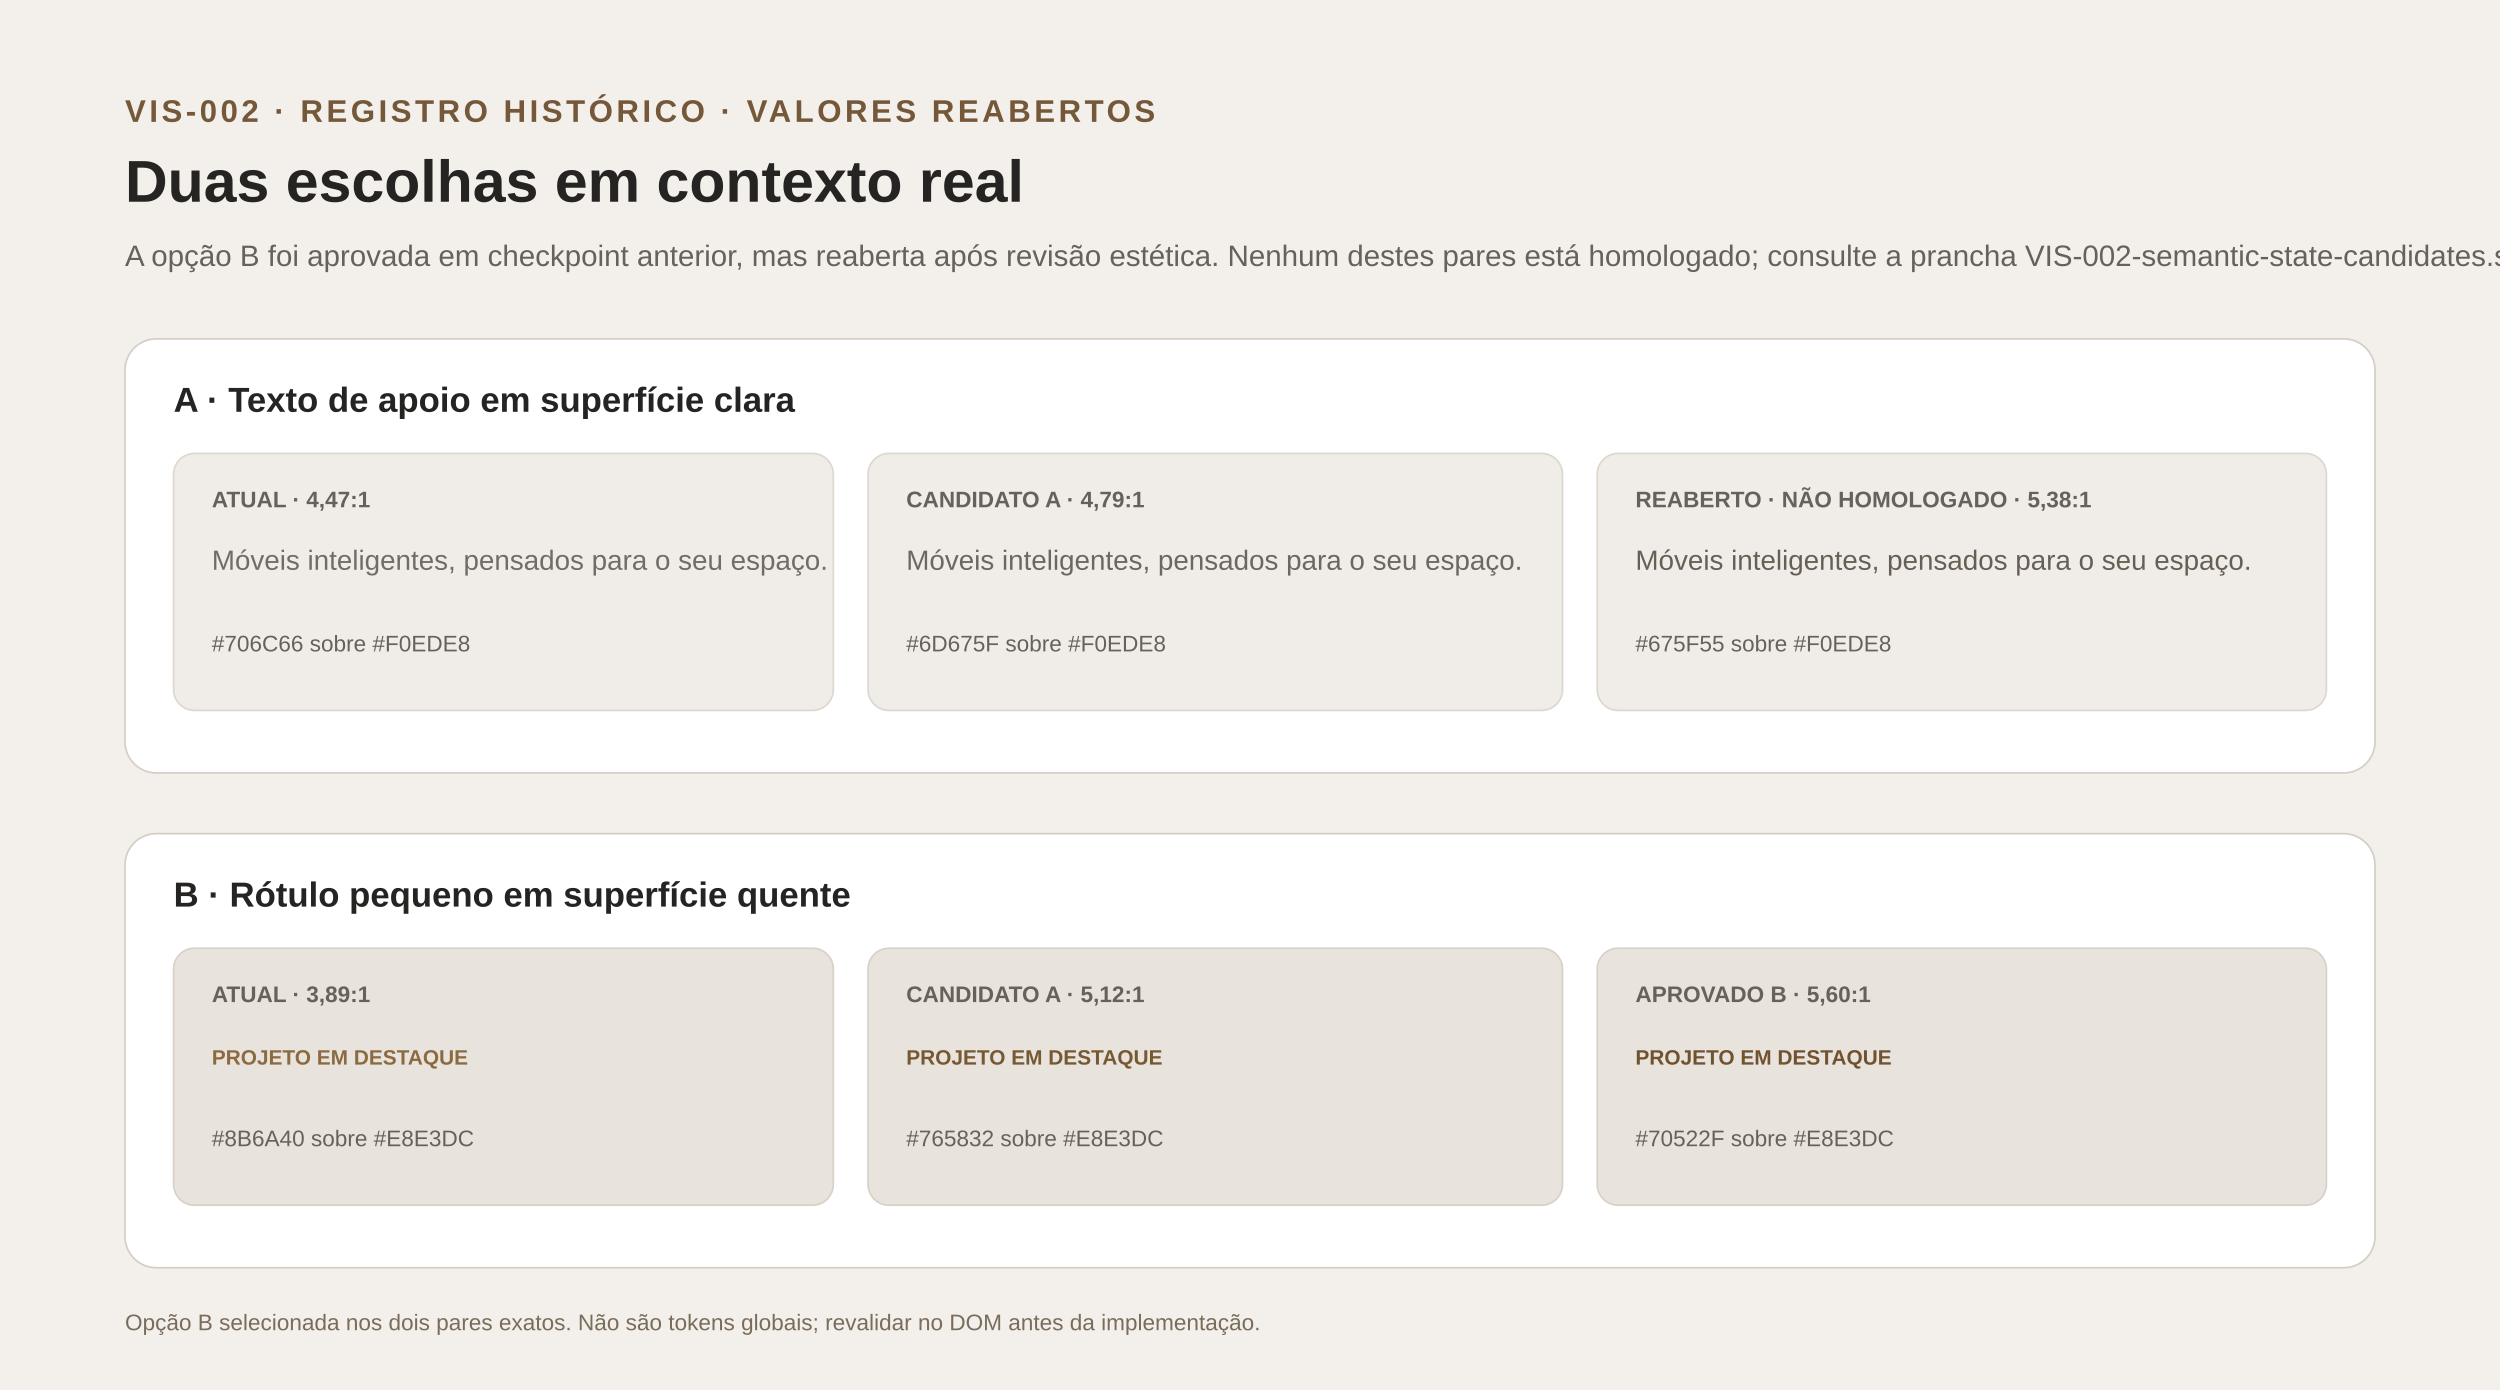
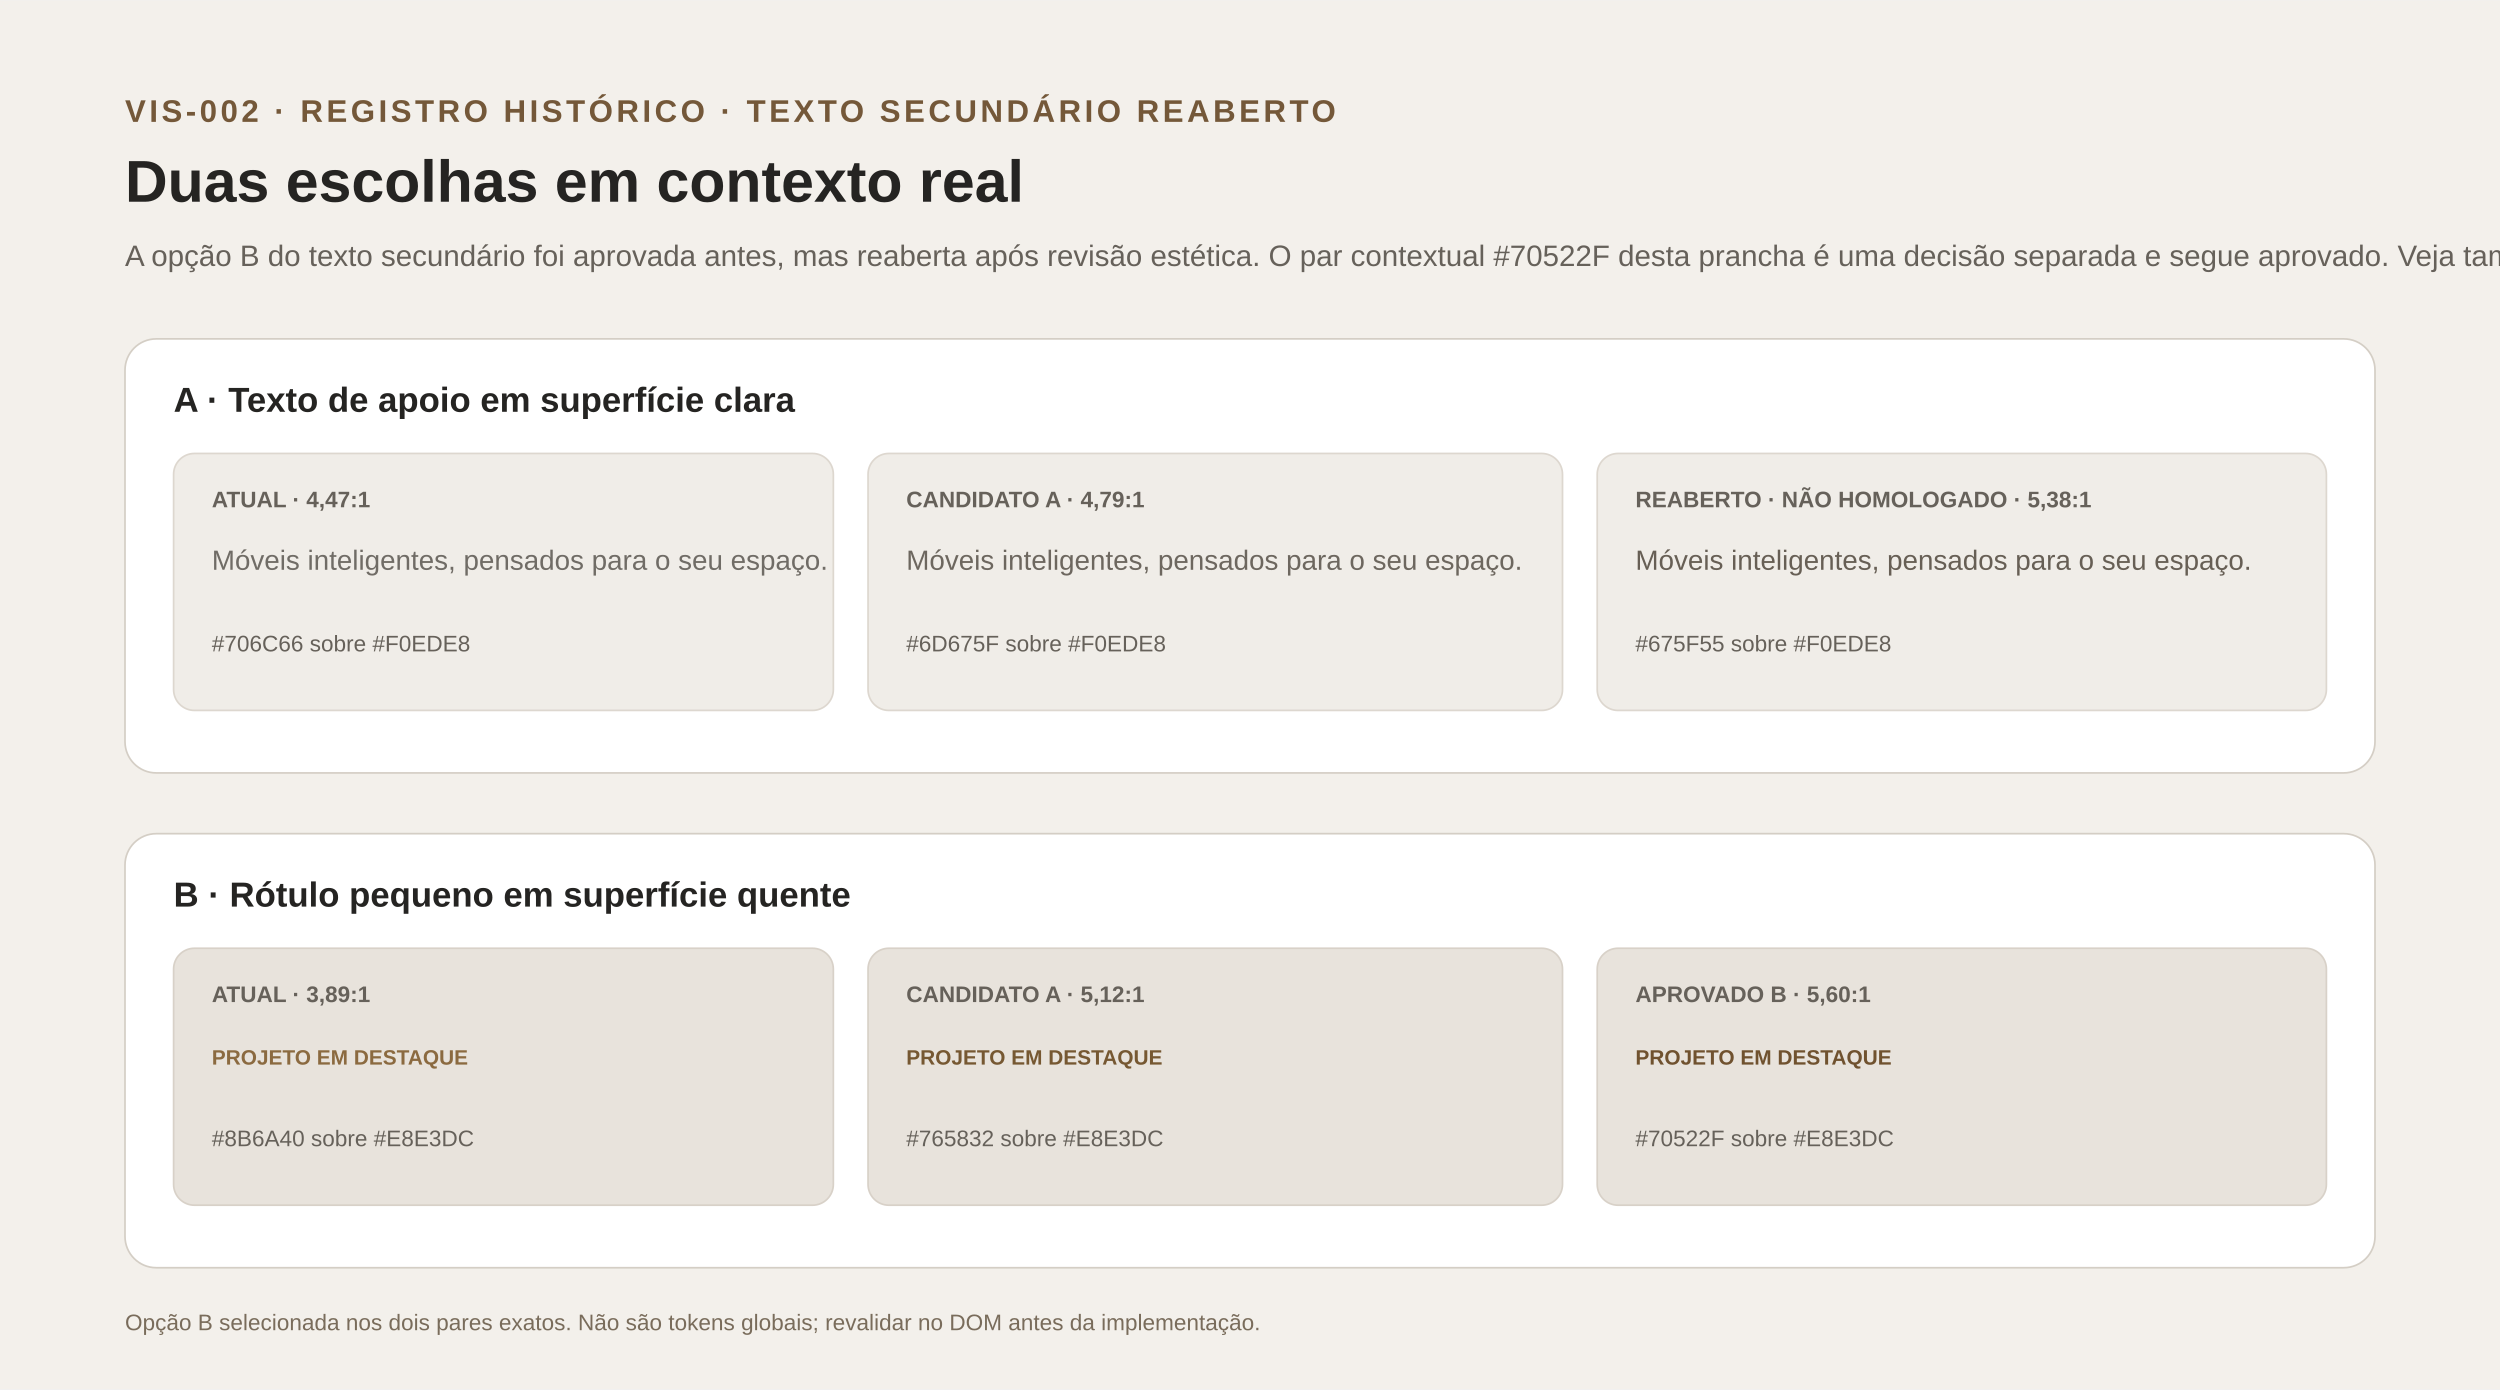
<svg xmlns="http://www.w3.org/2000/svg" width="1200" height="667" viewBox="0 0 1440 800">
  <rect width="1440" height="800" fill="#f3f0eb" />
-   <text x="72" y="70" font-family="Arial,sans-serif" font-size="18" font-weight="700" fill="#745839" letter-spacing="2">VIS-002 · REGISTRO HISTÓRICO · VALORES REABERTOS</text>
+   <text x="72" y="70" font-family="Arial,sans-serif" font-size="18" font-weight="700" fill="#745839" letter-spacing="2">VIS-002 · REGISTRO HISTÓRICO · TEXTO SECUNDÁRIO REABERTO</text>
  <text x="72" y="116" font-family="Arial,sans-serif" font-size="34" font-weight="700" fill="#252422">Duas escolhas em contexto real</text>
-   <text x="72" y="153" font-family="Arial,sans-serif" font-size="17" fill="#66615a">A opção B foi aprovada em checkpoint anterior, mas reaberta após revisão estética. Nenhum destes pares está homologado; consulte a prancha VIS-002-semantic-state-candidates.svg.</text>
+   <text x="72" y="153" font-family="Arial,sans-serif" font-size="17" fill="#66615a">A opção B do texto secundário foi aprovada antes, mas reaberta após revisão estética. O par contextual #70522F desta prancha é uma decisão separada e segue aprovado. Veja também VIS-002-semantic-state-candidates.svg.</text>
  <g transform="translate(72 195)">
    <rect width="1296" height="250" rx="18" fill="#fff" stroke="#d4cec5" />
    <text x="28" y="42" font-family="Arial,sans-serif" font-size="20" font-weight="700" fill="#252422">A · Texto de apoio em superfície clara</text>
    <rect x="28" y="66" width="380" height="148" rx="12" fill="#F0EDE8" stroke="#ddd7cf" />
    <text x="50" y="97" font-family="Arial,sans-serif" font-size="13" font-weight="700" fill="#66615a">ATUAL · 4,47:1</text>
    <text x="50" y="133" font-family="Arial,sans-serif" font-size="16" fill="#706C66">Móveis inteligentes, pensados para o seu espaço.</text>
    <text x="50" y="180" font-family="Arial,sans-serif" font-size="13" fill="#66615a">#706C66 sobre #F0EDE8</text>
    <rect x="428" y="66" width="400" height="148" rx="12" fill="#F0EDE8" stroke="#ddd7cf" />
    <text x="450" y="97" font-family="Arial,sans-serif" font-size="13" font-weight="700" fill="#66615a">CANDIDATO A · 4,79:1</text>
    <text x="450" y="133" font-family="Arial,sans-serif" font-size="16" fill="#6D675F">Móveis inteligentes, pensados para o seu espaço.</text>
    <text x="450" y="180" font-family="Arial,sans-serif" font-size="13" fill="#66615a">#6D675F sobre #F0EDE8</text>
    <rect x="848" y="66" width="420" height="148" rx="12" fill="#F0EDE8" stroke="#ddd7cf" />
    <text x="870" y="97" font-family="Arial,sans-serif" font-size="13" font-weight="700" fill="#66615a">REABERTO · NÃO HOMOLOGADO · 5,38:1</text>
    <text x="870" y="133" font-family="Arial,sans-serif" font-size="16" fill="#675F55">Móveis inteligentes, pensados para o seu espaço.</text>
    <text x="870" y="180" font-family="Arial,sans-serif" font-size="13" fill="#66615a">#675F55 sobre #F0EDE8</text>
  </g>
  <g transform="translate(72 480)">
    <rect width="1296" height="250" rx="18" fill="#fff" stroke="#d4cec5" />
    <text x="28" y="42" font-family="Arial,sans-serif" font-size="20" font-weight="700" fill="#252422">B · Rótulo pequeno em superfície quente</text>
    <rect x="28" y="66" width="380" height="148" rx="12" fill="#E8E3DC" stroke="#d8d1c8" />
    <text x="50" y="97" font-family="Arial,sans-serif" font-size="13" font-weight="700" fill="#66615a">ATUAL · 3,89:1</text>
    <text x="50" y="133" font-family="Arial,sans-serif" font-size="12" font-weight="700" fill="#8B6A40">PROJETO EM DESTAQUE</text>
    <text x="50" y="180" font-family="Arial,sans-serif" font-size="13" fill="#66615a">#8B6A40 sobre #E8E3DC</text>
    <rect x="428" y="66" width="400" height="148" rx="12" fill="#E8E3DC" stroke="#d8d1c8" />
    <text x="450" y="97" font-family="Arial,sans-serif" font-size="13" font-weight="700" fill="#66615a">CANDIDATO A · 5,12:1</text>
    <text x="450" y="133" font-family="Arial,sans-serif" font-size="12" font-weight="700" fill="#765832">PROJETO EM DESTAQUE</text>
    <text x="450" y="180" font-family="Arial,sans-serif" font-size="13" fill="#66615a">#765832 sobre #E8E3DC</text>
    <rect x="848" y="66" width="420" height="148" rx="12" fill="#E8E3DC" stroke="#d8d1c8" />
    <text x="870" y="97" font-family="Arial,sans-serif" font-size="13" font-weight="700" fill="#66615a">APROVADO B · 5,60:1</text>
    <text x="870" y="133" font-family="Arial,sans-serif" font-size="12" font-weight="700" fill="#70522F">PROJETO EM DESTAQUE</text>
    <text x="870" y="180" font-family="Arial,sans-serif" font-size="13" fill="#66615a">#70522F sobre #E8E3DC</text>
  </g>
  <text x="72" y="766" font-family="Arial,sans-serif" font-size="13" fill="#796c5b">Opção B selecionada nos dois pares exatos. Não são tokens globais; revalidar no DOM antes da implementação.</text>
</svg>
